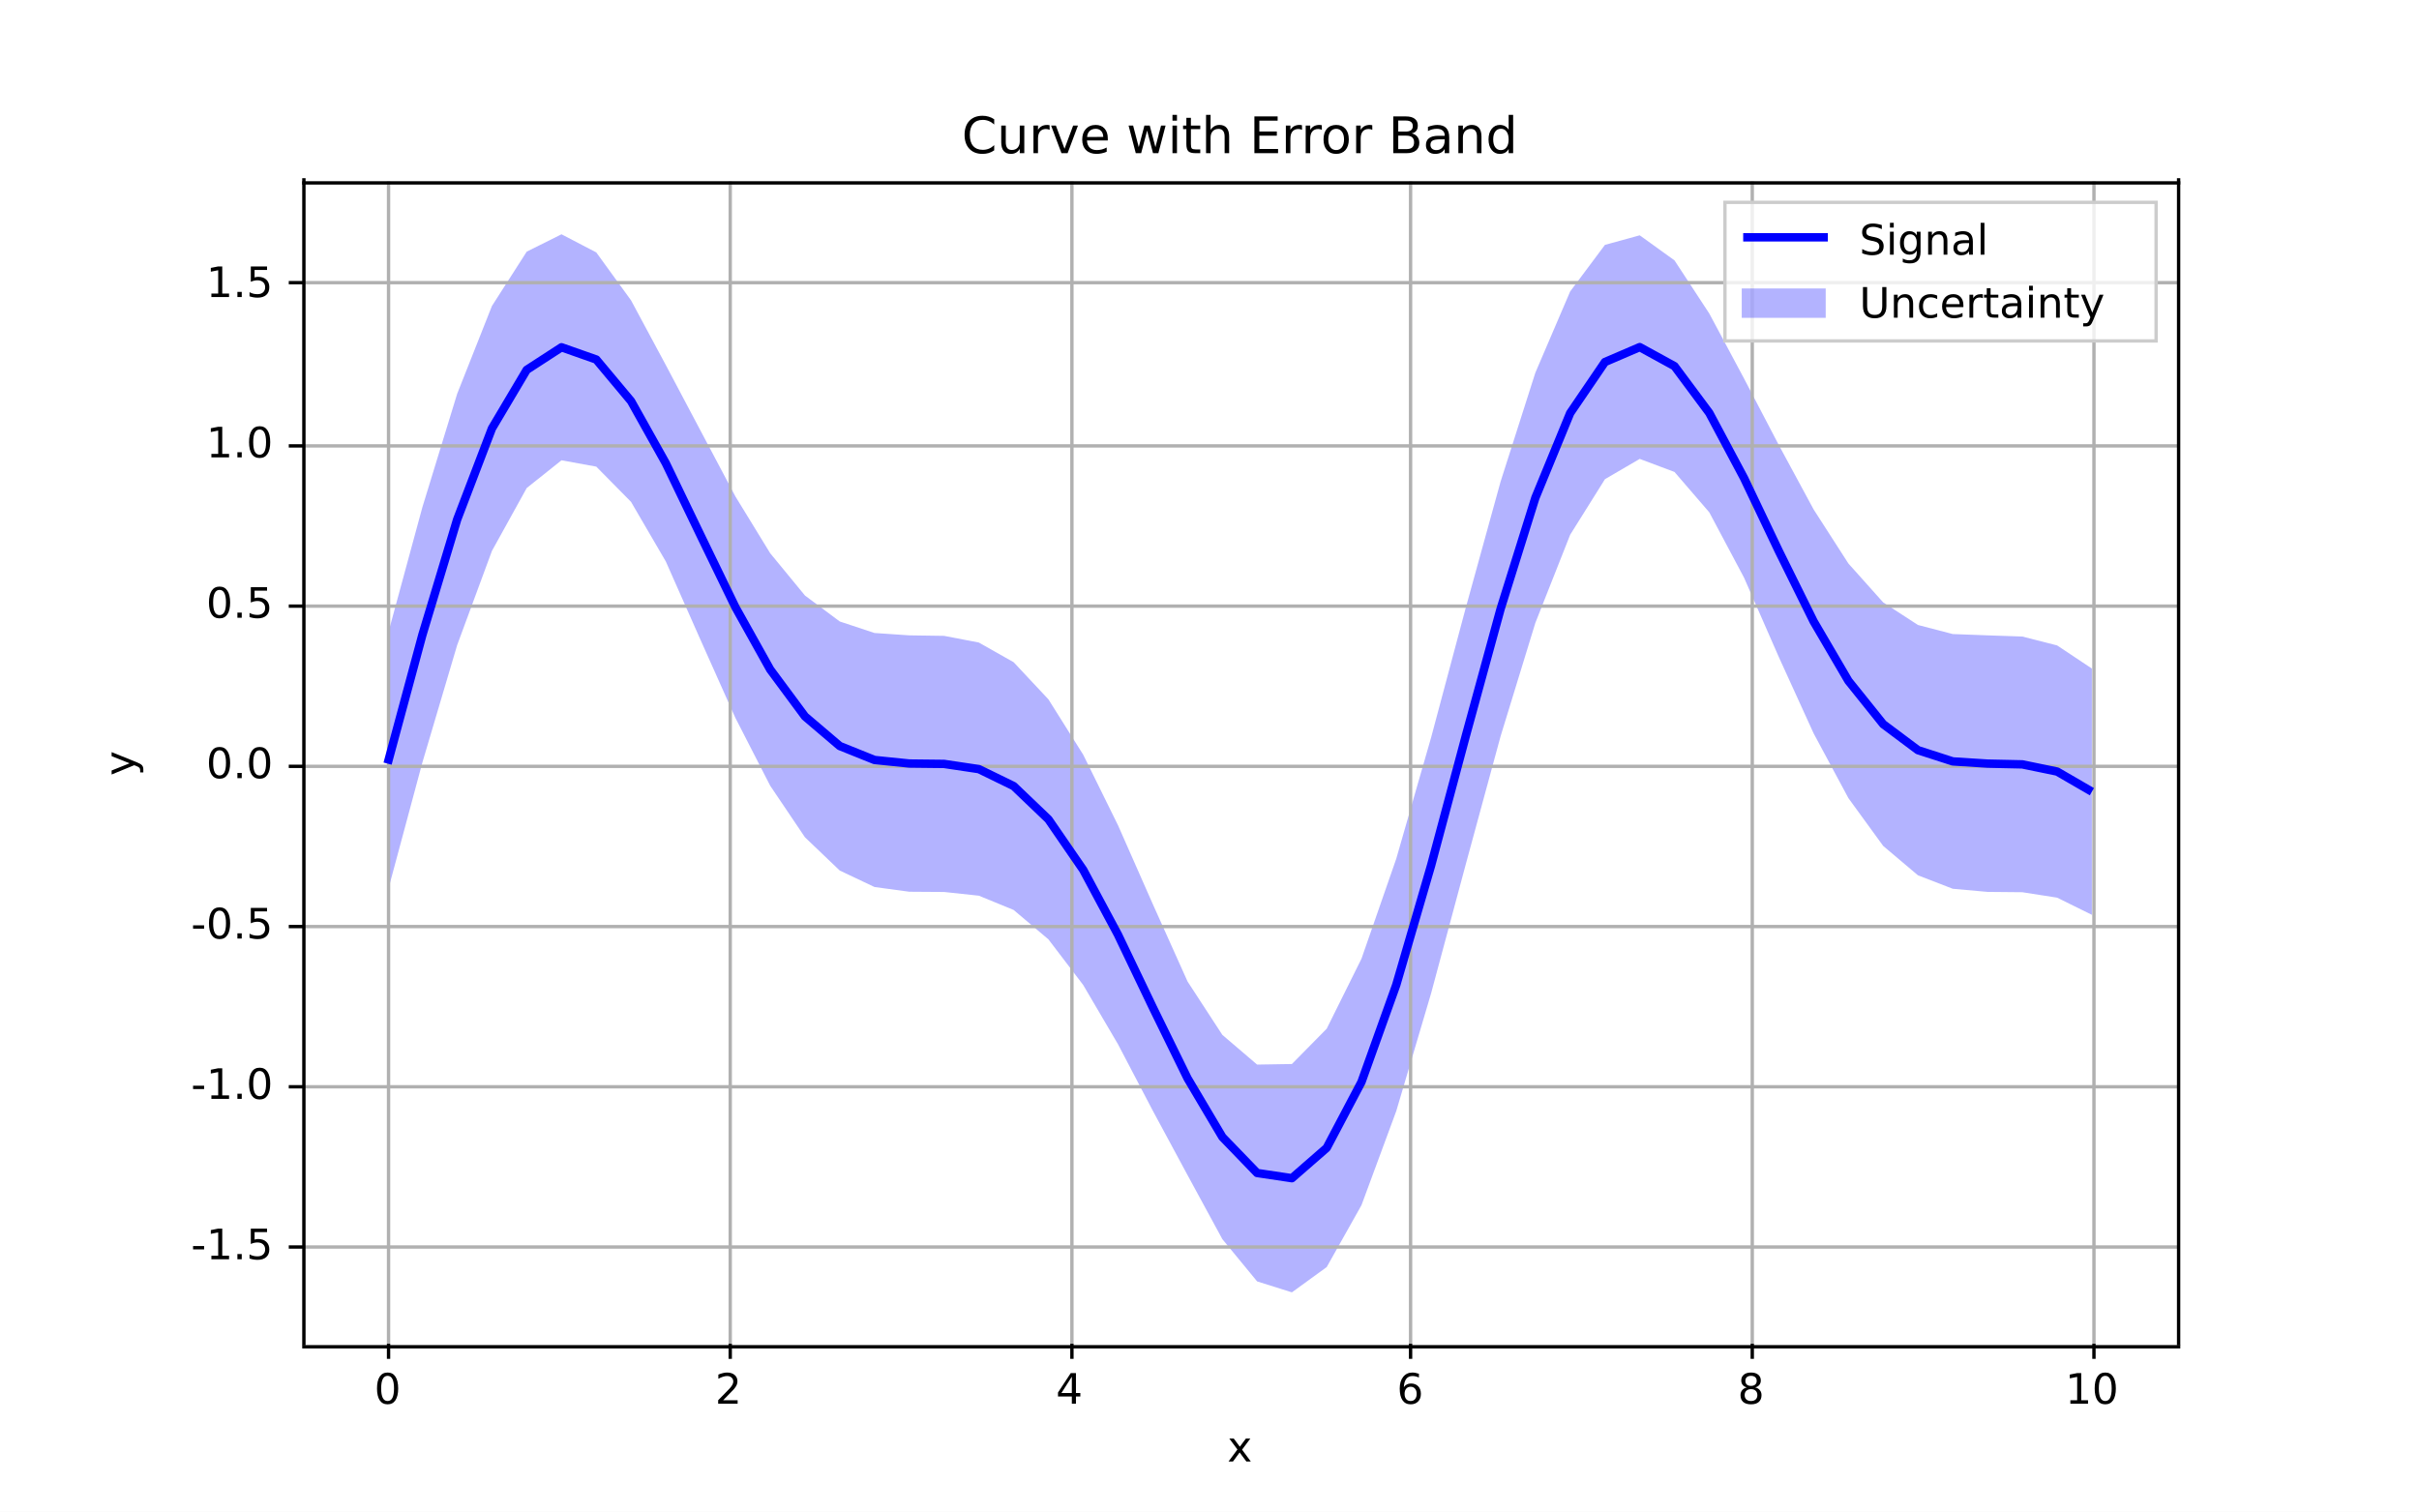
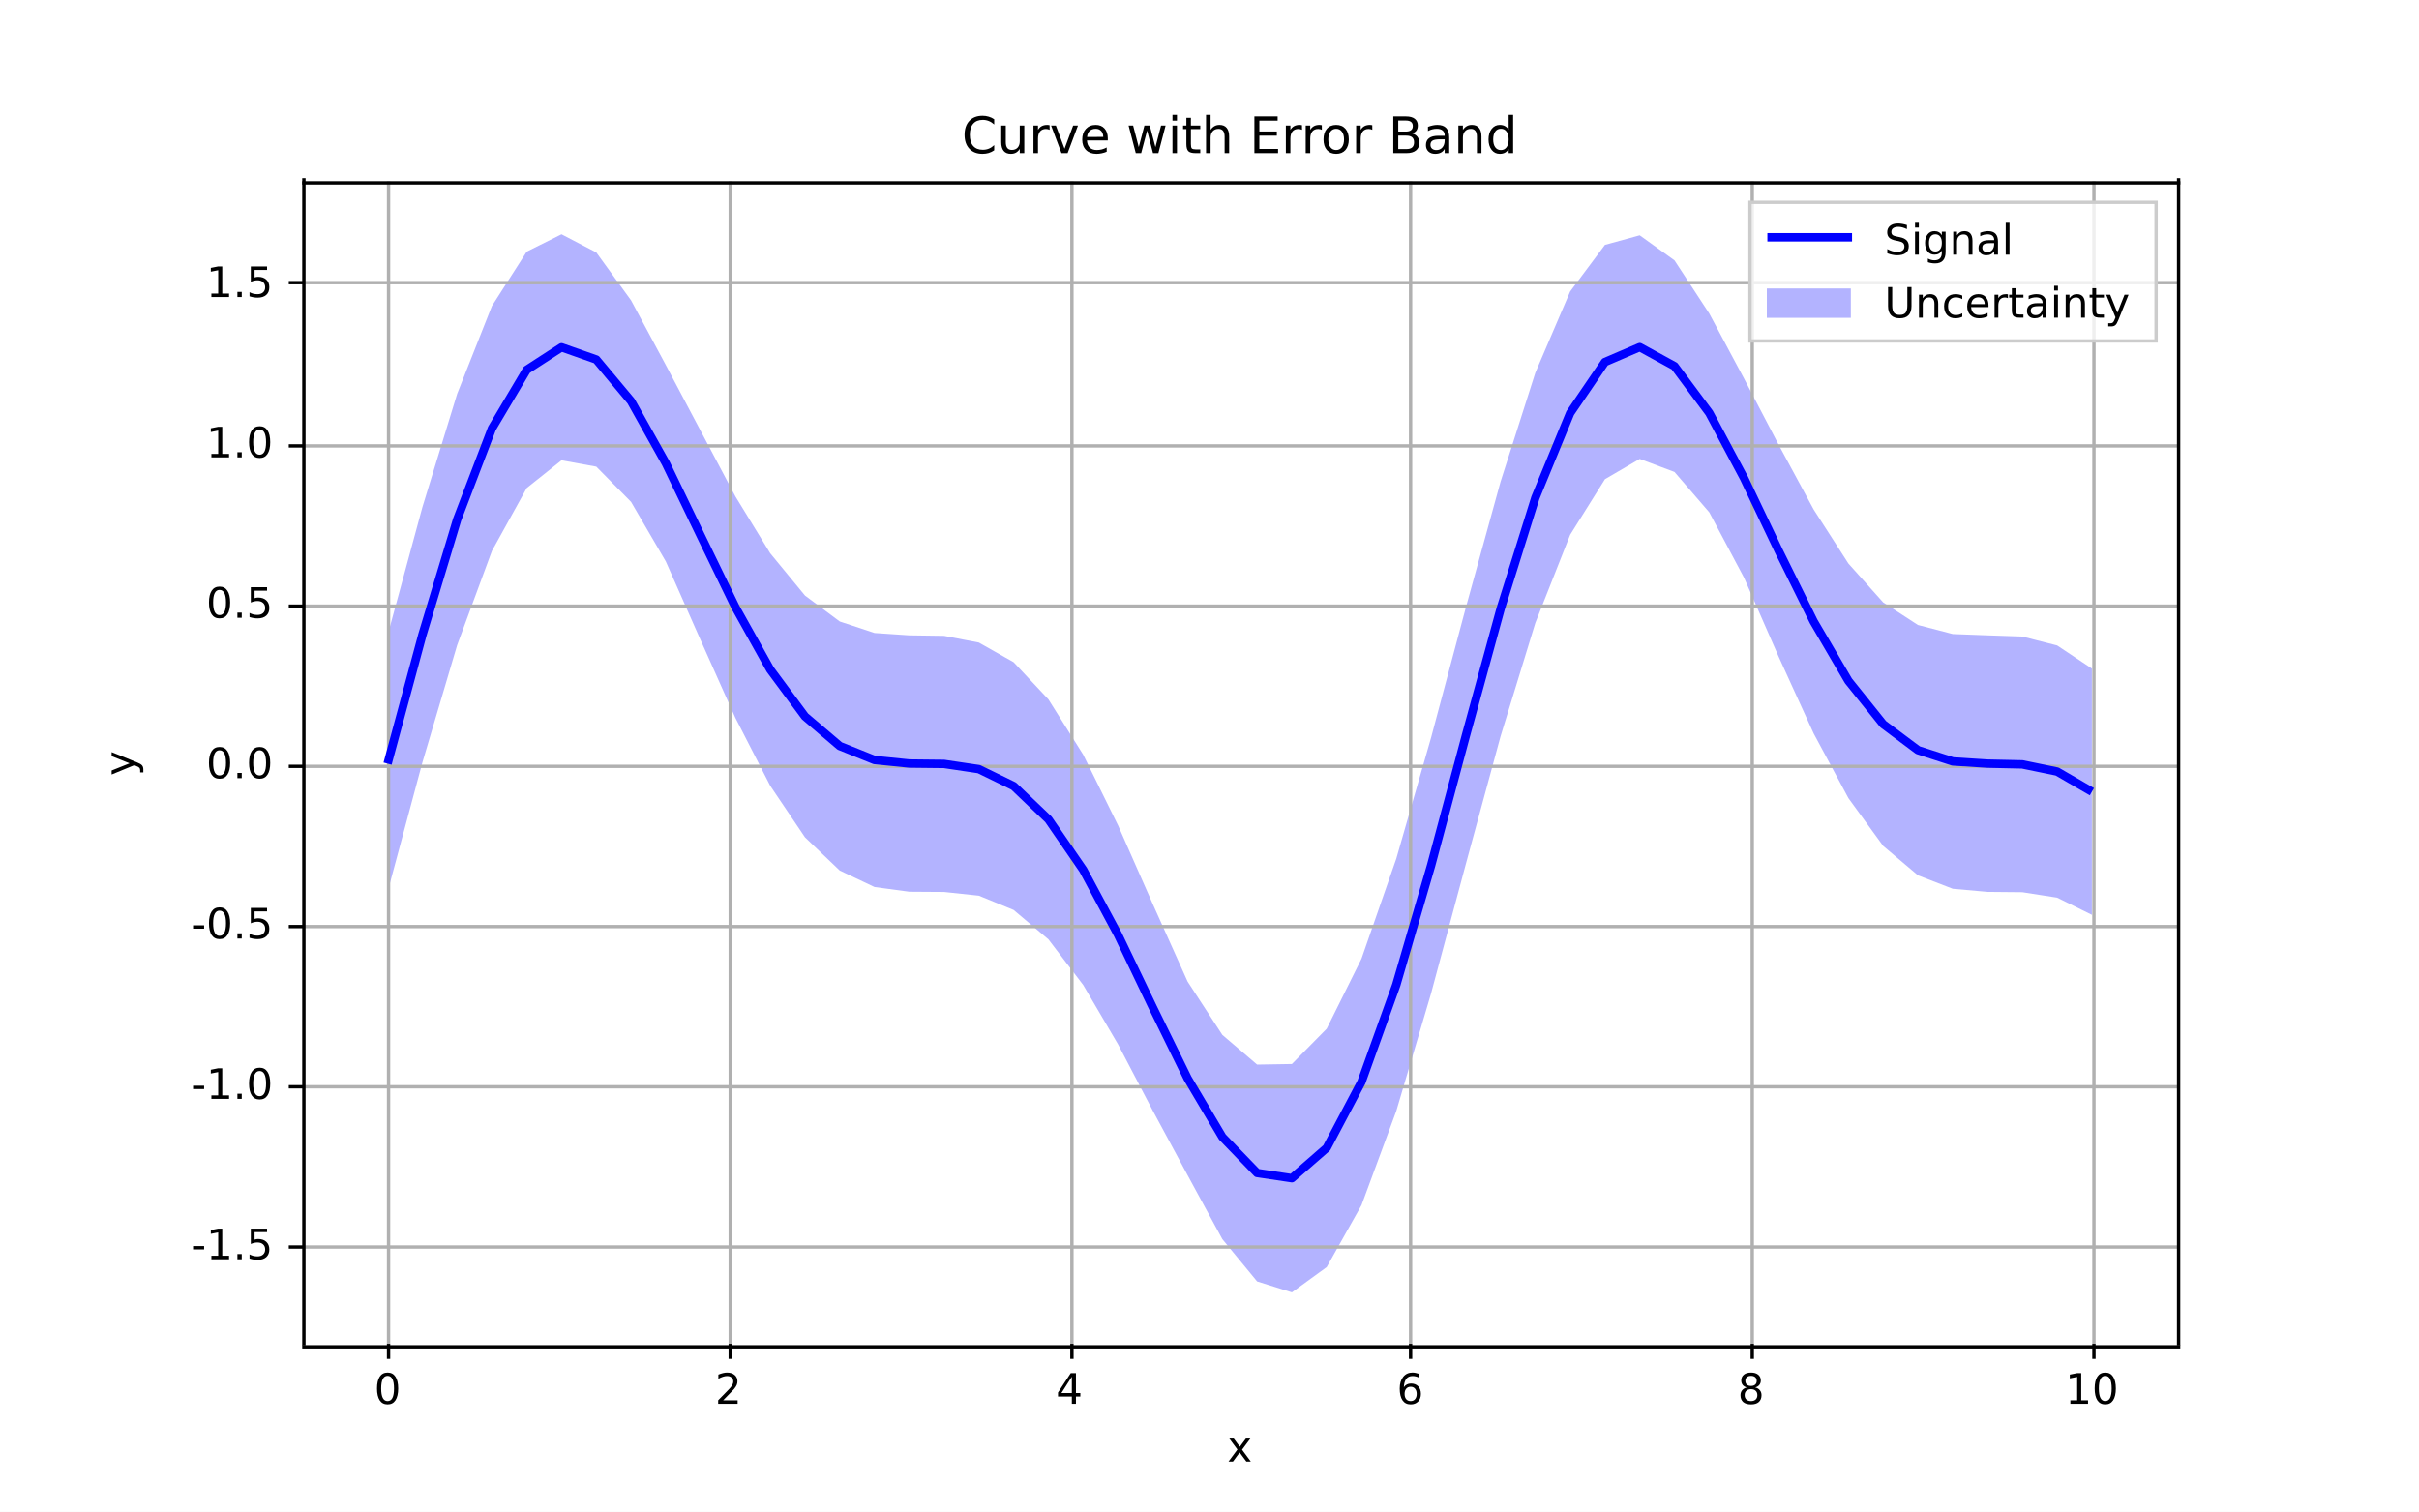
<svg xmlns="http://www.w3.org/2000/svg" width="800" height="500" viewBox="0 0 800 500">
  <defs>
    <clipPath id="clip-1">
      <rect x="100.00" y="55.00" width="620.00" height="385.00" />
    </clipPath>
    <clipPath id="clip-2">
      <rect x="100.00" y="55.00" width="620.00" height="385.00" />
    </clipPath>
    <clipPath id="clip-3">
      <rect x="100.00" y="55.00" width="620.00" height="385.00" />
    </clipPath>
    <clipPath id="clip-4">
      <rect x="100.00" y="55.00" width="620.00" height="385.00" />
    </clipPath>
    <clipPath id="clip-5">
      <rect x="100.00" y="55.00" width="620.00" height="385.00" />
    </clipPath>
    <clipPath id="clip-6">
      <rect x="100.00" y="55.00" width="620.00" height="385.00" />
    </clipPath>
    <clipPath id="clip-7">
      <rect x="100.00" y="55.00" width="620.00" height="385.00" />
    </clipPath>
    <clipPath id="clip-8">
      <rect x="100.00" y="55.00" width="620.00" height="385.00" />
    </clipPath>
    <clipPath id="clip-9">
      <rect x="100.00" y="55.00" width="620.00" height="385.00" />
    </clipPath>
    <clipPath id="clip-10">
      <rect x="100.00" y="55.00" width="620.00" height="385.00" />
    </clipPath>
    <clipPath id="clip-11">
      <rect x="100.00" y="55.00" width="620.00" height="385.00" />
    </clipPath>
    <clipPath id="clip-12">
      <rect x="100.00" y="55.00" width="620.00" height="385.00" />
    </clipPath>
    <clipPath id="clip-13">
      <rect x="100.00" y="55.00" width="620.00" height="385.00" />
    </clipPath>
  </defs>
  <g transform="translate(0,500) scale(1,-1)">
    <rect width="800" height="500" fill="white" />
    <path d="M 0.00 0.00 L 800.00 0.00 L 800.00 500.00 L 0.00 500.00 L 0.00 0.00 Z " fill="#FFFFFF" fill-opacity="1.00" stroke="#000000" stroke-opacity="1.00" stroke-width="0.00" stroke-linecap="butt" stroke-linejoin="miter" />
    <path d="M 100.00 55.00 L 720.00 55.00 L 720.00 440.00 L 100.00 440.00 L 100.00 55.00 Z " fill="#FFFFFF" fill-opacity="1.00" stroke="none" stroke-opacity="0.00" stroke-width="0.00" stroke-linecap="butt" stroke-linejoin="miter" />
    <path d="M 128.18 289.84 L 139.68 332.18 L 151.19 369.73 L 162.69 398.78 L 174.19 416.75 L 185.70 422.50 L 197.20 416.50 L 208.70 400.64 L 220.20 379.23 L 231.71 357.48 L 243.21 335.78 L 254.71 317.00 L 266.22 303.00 L 277.72 294.42 L 289.22 290.61 L 300.72 289.83 L 312.23 289.66 L 323.73 287.45 L 335.23 280.94 L 346.73 268.66 L 358.24 250.34 L 369.74 227.01 L 381.24 200.94 L 392.75 175.31 L 404.25 157.67 L 415.75 147.84 L 427.25 148.03 L 438.76 159.71 L 450.26 182.86 L 461.76 215.93 L 473.27 255.96 L 484.77 299.02 L 496.27 340.69 L 507.77 376.72 L 519.28 403.59 L 530.78 419.00 L 542.28 422.16 L 553.78 413.87 L 565.29 396.28 L 576.79 374.77 L 588.29 352.76 L 599.80 331.47 L 611.30 313.59 L 622.80 300.73 L 634.30 293.26 L 645.81 290.26 L 657.31 289.83 L 668.81 289.44 L 680.32 286.50 L 691.82 278.84 L 691.82 197.38 L 680.32 203.06 L 668.81 204.86 L 657.31 204.97 L 645.81 206.00 L 634.30 210.45 L 622.80 220.17 L 611.30 235.98 L 599.80 257.39 L 588.29 282.64 L 576.79 308.89 L 565.29 330.52 L 553.78 343.88 L 542.28 348.20 L 530.78 341.49 L 519.28 323.11 L 507.77 293.97 L 496.27 256.46 L 484.77 214.16 L 473.27 171.36 L 461.76 132.45 L 450.26 101.33 L 438.76 80.86 L 427.25 72.50 L 415.75 76.12 L 404.25 90.10 L 392.75 111.26 L 381.24 132.60 L 369.74 154.57 L 358.24 174.16 L 346.73 189.27 L 335.23 198.99 L 323.73 203.71 L 312.23 204.94 L 300.72 205.02 L 289.22 206.58 L 277.72 212.03 L 266.22 223.02 L 254.71 240.10 L 243.21 262.52 L 231.71 288.25 L 220.20 314.26 L 208.70 333.98 L 197.20 345.64 L 185.70 347.74 L 174.19 338.56 L 162.69 317.76 L 151.19 286.60 L 139.68 247.74 L 128.18 204.96 Z " fill="#0000FF" fill-opacity="0.30" stroke="#000000" stroke-opacity="0.00" stroke-width="0.00" stroke-linecap="butt" stroke-linejoin="miter" />
    <path d="M 128.50 55.50 L 128.50 440.50 " fill="none" fill-opacity="0.00" stroke="#B0B0B0" stroke-opacity="1.00" stroke-width="1.11" stroke-linecap="butt" stroke-linejoin="miter" clip-path="url(#clip-1)" />
    <path d="M 241.50 55.50 L 241.50 440.50 " fill="none" fill-opacity="0.00" stroke="#B0B0B0" stroke-opacity="1.00" stroke-width="1.11" stroke-linecap="butt" stroke-linejoin="miter" clip-path="url(#clip-2)" />
    <path d="M 354.50 55.50 L 354.50 440.50 " fill="none" fill-opacity="0.00" stroke="#B0B0B0" stroke-opacity="1.00" stroke-width="1.11" stroke-linecap="butt" stroke-linejoin="miter" clip-path="url(#clip-3)" />
    <path d="M 466.50 55.50 L 466.50 440.50 " fill="none" fill-opacity="0.00" stroke="#B0B0B0" stroke-opacity="1.00" stroke-width="1.11" stroke-linecap="butt" stroke-linejoin="miter" clip-path="url(#clip-4)" />
    <path d="M 579.50 55.50 L 579.50 440.50 " fill="none" fill-opacity="0.00" stroke="#B0B0B0" stroke-opacity="1.00" stroke-width="1.11" stroke-linecap="butt" stroke-linejoin="miter" clip-path="url(#clip-5)" />
    <path d="M 692.50 55.50 L 692.50 440.50 " fill="none" fill-opacity="0.00" stroke="#B0B0B0" stroke-opacity="1.00" stroke-width="1.11" stroke-linecap="butt" stroke-linejoin="miter" clip-path="url(#clip-6)" />
    <path d="M 100.50 87.50 L 720.50 87.50 " fill="none" fill-opacity="0.00" stroke="#B0B0B0" stroke-opacity="1.00" stroke-width="1.11" stroke-linecap="butt" stroke-linejoin="miter" clip-path="url(#clip-7)" />
    <path d="M 100.50 140.50 L 720.50 140.50 " fill="none" fill-opacity="0.00" stroke="#B0B0B0" stroke-opacity="1.00" stroke-width="1.11" stroke-linecap="butt" stroke-linejoin="miter" clip-path="url(#clip-8)" />
    <path d="M 100.50 193.50 L 720.50 193.50 " fill="none" fill-opacity="0.00" stroke="#B0B0B0" stroke-opacity="1.00" stroke-width="1.11" stroke-linecap="butt" stroke-linejoin="miter" clip-path="url(#clip-9)" />
    <path d="M 100.50 246.50 L 720.50 246.50 " fill="none" fill-opacity="0.00" stroke="#B0B0B0" stroke-opacity="1.00" stroke-width="1.11" stroke-linecap="butt" stroke-linejoin="miter" clip-path="url(#clip-10)" />
    <path d="M 100.50 299.50 L 720.50 299.50 " fill="none" fill-opacity="0.00" stroke="#B0B0B0" stroke-opacity="1.00" stroke-width="1.11" stroke-linecap="butt" stroke-linejoin="miter" clip-path="url(#clip-11)" />
    <path d="M 100.50 352.50 L 720.50 352.50 " fill="none" fill-opacity="0.00" stroke="#B0B0B0" stroke-opacity="1.00" stroke-width="1.11" stroke-linecap="butt" stroke-linejoin="miter" clip-path="url(#clip-12)" />
    <path d="M 100.50 406.50 L 720.50 406.50 " fill="none" fill-opacity="0.00" stroke="#B0B0B0" stroke-opacity="1.00" stroke-width="1.11" stroke-linecap="butt" stroke-linejoin="miter" clip-path="url(#clip-13)" />
    <path d="M 128.18 247.40 L 139.68 289.96 L 151.19 328.16 L 162.69 358.27 L 174.19 377.65 L 185.70 385.12 L 197.20 381.07 L 208.70 367.31 L 220.20 346.75 L 231.71 322.86 L 243.21 299.15 L 254.71 278.55 L 266.22 263.01 L 277.72 253.22 L 289.22 248.60 L 300.72 247.43 L 312.23 247.30 L 323.73 245.58 L 335.23 239.97 L 346.73 228.97 L 358.24 212.25 L 369.74 190.79 L 381.24 166.77 L 392.75 143.29 L 404.25 123.89 L 415.75 111.98 L 427.25 110.26 L 438.76 120.29 L 450.26 142.09 L 461.76 174.19 L 473.27 213.66 L 484.77 256.59 L 496.27 298.58 L 507.77 335.34 L 519.28 363.35 L 530.78 380.24 L 542.28 385.18 L 553.78 378.88 L 565.29 363.40 L 576.79 341.83 L 588.29 317.70 L 599.80 294.43 L 611.30 274.78 L 622.80 260.45 L 634.30 251.85 L 645.81 248.13 L 657.31 247.40 L 668.81 247.15 L 680.32 244.78 L 691.82 238.11 " fill="none" fill-opacity="0.00" stroke="#0000FF" stroke-opacity="1.00" stroke-width="2.78" stroke-linecap="butt" stroke-linejoin="round" />
    <text font-family="DejaVu Sans" font-size="16.67" fill="#000000" fill-opacity="1.00" text-anchor="middle" transform="translate(410.00,449.33) scale(1,-1)">Curve with Error Band</text>
    <path d="M 128.50 55.50 L 128.50 50.50 " fill="none" fill-opacity="0.00" stroke="#000000" stroke-opacity="1.00" stroke-width="1.11" stroke-linecap="butt" stroke-linejoin="miter" />
    <text font-family="DejaVu Sans" font-size="13.89" fill="#000000" fill-opacity="1.00" text-anchor="middle" dominant-baseline="text-before-edge" transform="translate(128.18,45.28) scale(1,-1)">0</text>
    <path d="M 241.50 55.50 L 241.50 50.50 " fill="none" fill-opacity="0.00" stroke="#000000" stroke-opacity="1.00" stroke-width="1.11" stroke-linecap="butt" stroke-linejoin="miter" />
    <text font-family="DejaVu Sans" font-size="13.89" fill="#000000" fill-opacity="1.00" text-anchor="middle" dominant-baseline="text-before-edge" transform="translate(240.91,45.28) scale(1,-1)">2</text>
    <path d="M 354.50 55.50 L 354.50 50.50 " fill="none" fill-opacity="0.00" stroke="#000000" stroke-opacity="1.00" stroke-width="1.11" stroke-linecap="butt" stroke-linejoin="miter" />
    <text font-family="DejaVu Sans" font-size="13.89" fill="#000000" fill-opacity="1.00" text-anchor="middle" dominant-baseline="text-before-edge" transform="translate(353.64,45.28) scale(1,-1)">4</text>
    <path d="M 466.50 55.50 L 466.50 50.50 " fill="none" fill-opacity="0.00" stroke="#000000" stroke-opacity="1.00" stroke-width="1.11" stroke-linecap="butt" stroke-linejoin="miter" />
    <text font-family="DejaVu Sans" font-size="13.89" fill="#000000" fill-opacity="1.00" text-anchor="middle" dominant-baseline="text-before-edge" transform="translate(466.36,45.28) scale(1,-1)">6</text>
    <path d="M 579.50 55.50 L 579.50 50.50 " fill="none" fill-opacity="0.00" stroke="#000000" stroke-opacity="1.00" stroke-width="1.11" stroke-linecap="butt" stroke-linejoin="miter" />
    <text font-family="DejaVu Sans" font-size="13.89" fill="#000000" fill-opacity="1.00" text-anchor="middle" dominant-baseline="text-before-edge" transform="translate(579.09,45.28) scale(1,-1)">8</text>
    <path d="M 692.50 55.50 L 692.50 50.50 " fill="none" fill-opacity="0.00" stroke="#000000" stroke-opacity="1.00" stroke-width="1.11" stroke-linecap="butt" stroke-linejoin="miter" />
    <text font-family="DejaVu Sans" font-size="13.89" fill="#000000" fill-opacity="1.00" text-anchor="middle" dominant-baseline="text-before-edge" transform="translate(691.82,45.28) scale(1,-1)">10</text>
    <text font-family="DejaVu Sans" font-size="13.89" fill="#000000" fill-opacity="1.00" text-anchor="middle" dominant-baseline="text-before-edge" transform="translate(410.00,26.17) scale(1,-1)">x</text>
    <path d="M 100.50 87.50 L 95.50 87.50 " fill="none" fill-opacity="0.00" stroke="#000000" stroke-opacity="1.00" stroke-width="1.11" stroke-linecap="butt" stroke-linejoin="miter" />
    <text font-family="DejaVu Sans" font-size="13.89" fill="#000000" fill-opacity="1.00" text-anchor="end" dominant-baseline="central" transform="translate(90.28,88.26) scale(1,-1)">-1.5</text>
    <path d="M 100.50 140.50 L 95.50 140.50 " fill="none" fill-opacity="0.00" stroke="#000000" stroke-opacity="1.00" stroke-width="1.11" stroke-linecap="butt" stroke-linejoin="miter" />
    <text font-family="DejaVu Sans" font-size="13.89" fill="#000000" fill-opacity="1.00" text-anchor="end" dominant-baseline="central" transform="translate(90.28,141.30) scale(1,-1)">-1.0</text>
    <path d="M 100.50 193.50 L 95.50 193.50 " fill="none" fill-opacity="0.00" stroke="#000000" stroke-opacity="1.00" stroke-width="1.11" stroke-linecap="butt" stroke-linejoin="miter" />
    <text font-family="DejaVu Sans" font-size="13.89" fill="#000000" fill-opacity="1.00" text-anchor="end" dominant-baseline="central" transform="translate(90.28,194.35) scale(1,-1)">-0.5</text>
    <path d="M 100.50 246.50 L 95.50 246.50 " fill="none" fill-opacity="0.00" stroke="#000000" stroke-opacity="1.00" stroke-width="1.11" stroke-linecap="butt" stroke-linejoin="miter" />
    <text font-family="DejaVu Sans" font-size="13.89" fill="#000000" fill-opacity="1.00" text-anchor="end" dominant-baseline="central" transform="translate(90.28,247.40) scale(1,-1)">0.0</text>
    <path d="M 100.50 299.50 L 95.50 299.50 " fill="none" fill-opacity="0.00" stroke="#000000" stroke-opacity="1.00" stroke-width="1.11" stroke-linecap="butt" stroke-linejoin="miter" />
    <text font-family="DejaVu Sans" font-size="13.89" fill="#000000" fill-opacity="1.00" text-anchor="end" dominant-baseline="central" transform="translate(90.28,300.45) scale(1,-1)">0.5</text>
    <path d="M 100.50 352.50 L 95.50 352.50 " fill="none" fill-opacity="0.00" stroke="#000000" stroke-opacity="1.00" stroke-width="1.11" stroke-linecap="butt" stroke-linejoin="miter" />
    <text font-family="DejaVu Sans" font-size="13.89" fill="#000000" fill-opacity="1.00" text-anchor="end" dominant-baseline="central" transform="translate(90.28,353.50) scale(1,-1)">1.0</text>
    <path d="M 100.50 406.50 L 95.50 406.50 " fill="none" fill-opacity="0.00" stroke="#000000" stroke-opacity="1.00" stroke-width="1.11" stroke-linecap="butt" stroke-linejoin="miter" />
    <text font-family="DejaVu Sans" font-size="13.89" fill="#000000" fill-opacity="1.00" text-anchor="end" dominant-baseline="central" transform="translate(90.28,406.54) scale(1,-1)">1.5</text>
    <text font-family="DejaVu Sans" font-size="13.89" fill="#000000" fill-opacity="1.00" text-anchor="middle" transform="translate(44.51,247.50) rotate(90.00) scale(1,-1)">y</text>
    <path d="M 100.50 55.50 L 100.50 440.50 " fill="none" fill-opacity="0.00" stroke="#000000" stroke-opacity="1.00" stroke-width="1.11" stroke-linecap="square" stroke-linejoin="miter" />
    <path d="M 720.50 55.50 L 720.50 440.50 " fill="none" fill-opacity="0.00" stroke="#000000" stroke-opacity="1.00" stroke-width="1.11" stroke-linecap="square" stroke-linejoin="miter" />
    <path d="M 100.50 54.50 L 720.50 54.50 " fill="none" fill-opacity="0.00" stroke="#000000" stroke-opacity="1.00" stroke-width="1.11" stroke-linecap="square" stroke-linejoin="miter" />
    <path d="M 100.50 439.50 L 720.50 439.50 " fill="none" fill-opacity="0.00" stroke="#000000" stroke-opacity="1.00" stroke-width="1.11" stroke-linecap="square" stroke-linejoin="miter" />
-     <path d="M 570.46 387.22 L 713.06 387.22 L 713.06 433.06 L 570.46 433.06 L 570.46 387.22 Z " fill="#FFFFFF" fill-opacity="0.80" stroke="#CCCCCC" stroke-opacity="1.00" stroke-width="1.11" stroke-linecap="butt" stroke-linejoin="miter" />
-     <path d="M 576.50 421.50 L 604.50 421.50 " fill="none" fill-opacity="0.00" stroke="#0000FF" stroke-opacity="1.00" stroke-width="2.78" stroke-linecap="butt" stroke-linejoin="miter" />
-     <text font-family="DejaVu Sans" font-size="13.89" fill="#000000" fill-opacity="1.00" text-anchor="start" dominant-baseline="central" transform="translate(614.91,420.56) scale(1,-1)">Signal</text>
-     <path d="M 576.02 394.86 L 603.79 394.86 L 603.79 404.58 L 576.02 404.58 L 576.02 394.86 Z " fill="#0000FF" fill-opacity="0.30" stroke="none" stroke-opacity="0.00" stroke-width="0.69" stroke-linecap="butt" stroke-linejoin="miter" />
-     <text font-family="DejaVu Sans" font-size="13.89" fill="#000000" fill-opacity="1.00" text-anchor="start" dominant-baseline="central" transform="translate(614.91,399.72) scale(1,-1)">Uncertainty</text>
+     <path d="M 578.76 387.22 L 713.06 387.22 L 713.06 433.06 L 578.76 433.06 L 578.76 387.22 Z " fill="#FFFFFF" fill-opacity="0.80" stroke="#CCCCCC" stroke-opacity="1.00" stroke-width="1.11" stroke-linecap="butt" stroke-linejoin="miter" />
+     <path d="M 584.50 421.50 L 612.50 421.50 " fill="none" fill-opacity="0.00" stroke="#0000FF" stroke-opacity="1.00" stroke-width="2.78" stroke-linecap="butt" stroke-linejoin="miter" />
+     <text font-family="DejaVu Sans" font-size="13.89" fill="#000000" fill-opacity="1.00" text-anchor="start" dominant-baseline="central" transform="translate(623.21,420.56) scale(1,-1)">Signal</text>
+     <path d="M 584.32 394.86 L 612.10 394.86 L 612.10 404.58 L 584.32 404.58 L 584.32 394.86 Z " fill="#0000FF" fill-opacity="0.30" stroke="none" stroke-opacity="0.00" stroke-width="0.69" stroke-linecap="butt" stroke-linejoin="miter" />
+     <text font-family="DejaVu Sans" font-size="13.89" fill="#000000" fill-opacity="1.00" text-anchor="start" dominant-baseline="central" transform="translate(623.21,399.72) scale(1,-1)">Uncertainty</text>
  </g>
</svg>
